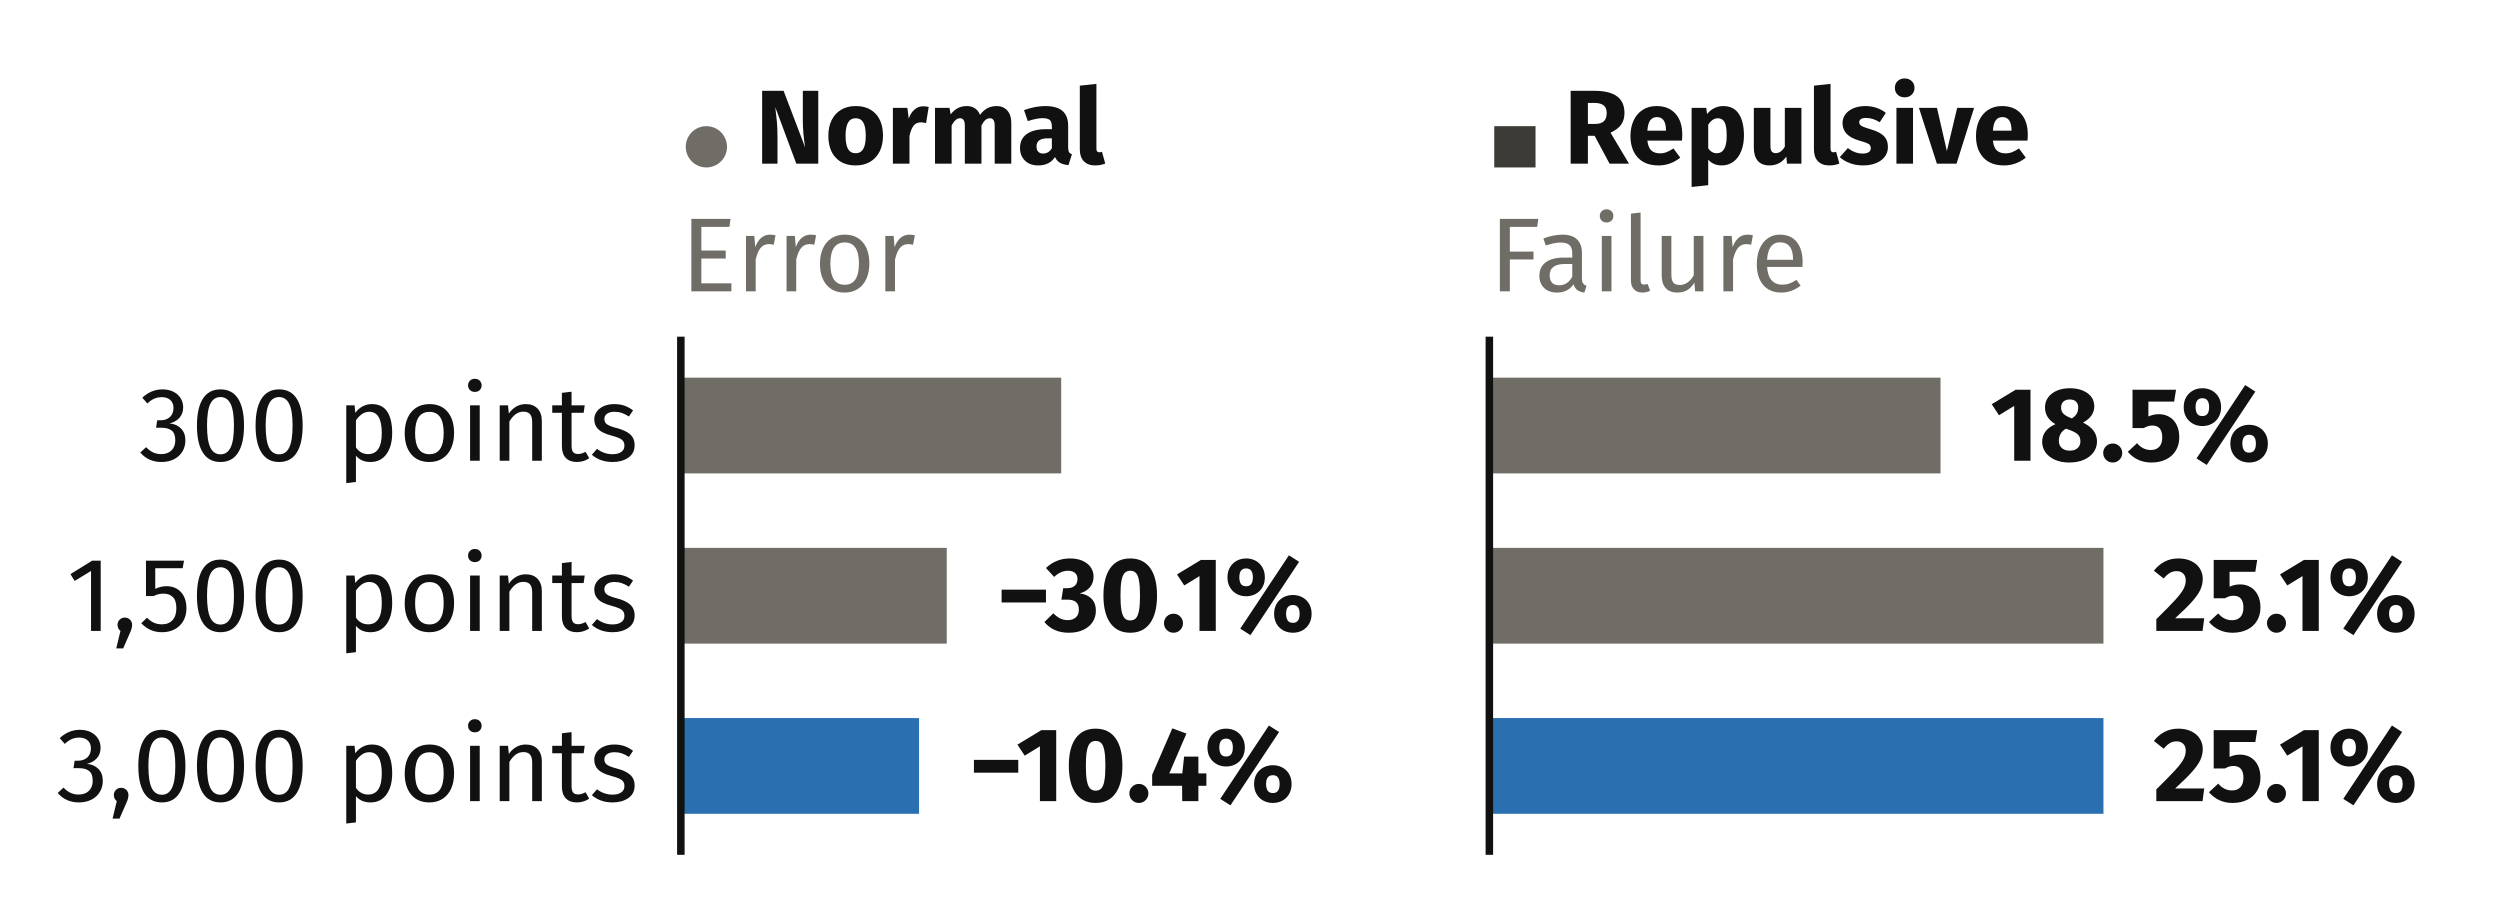
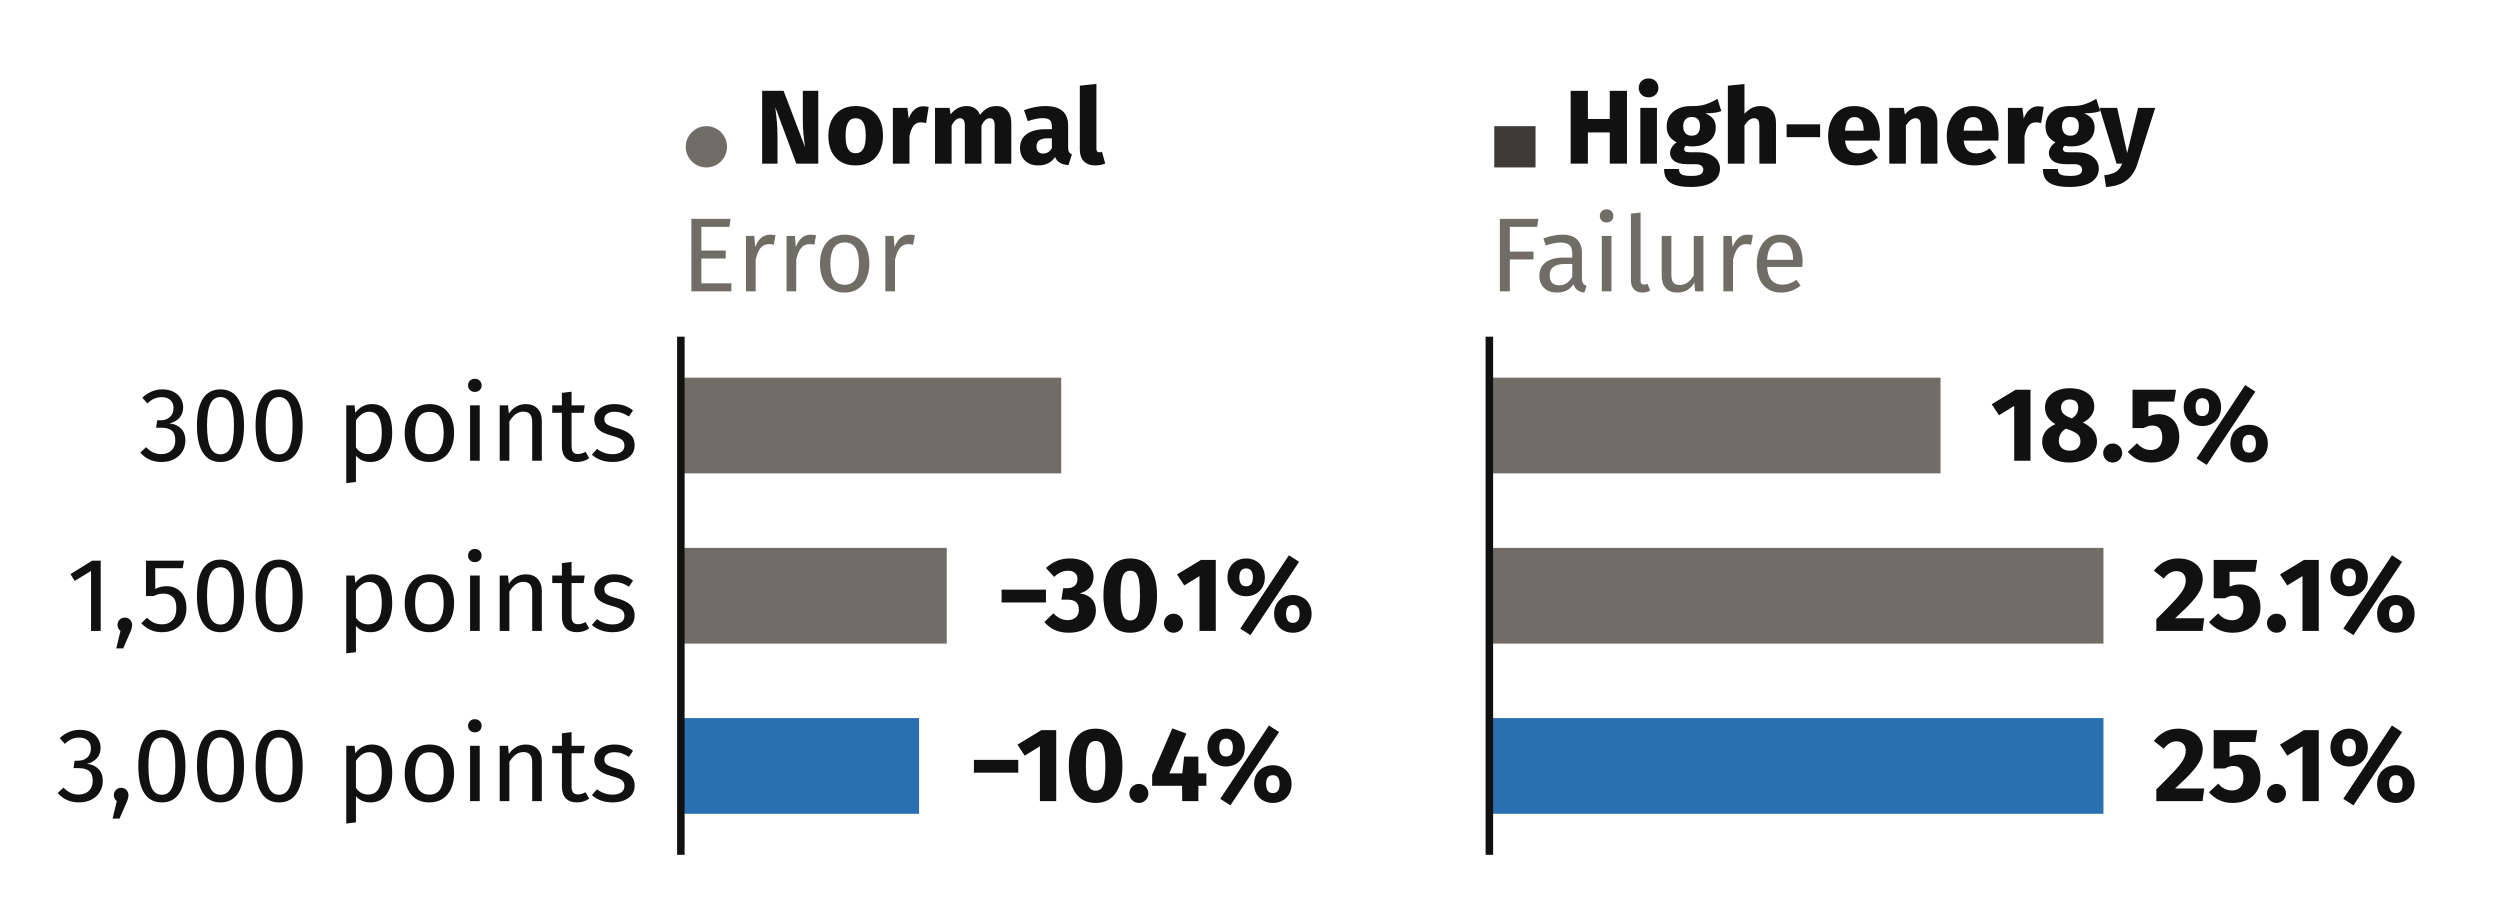
<svg xmlns="http://www.w3.org/2000/svg" xmlns:xlink="http://www.w3.org/1999/xlink" width="666.142pt" height="240.945pt" viewBox="0 0 666.142 240.945" version="1.1">
  <defs>
    <style type="text/css">*{stroke-linejoin: round; stroke-linecap: butt}</style>
  </defs>
  <g id="figure_1">
    <g id="patch_1">
      <path d="M 0 240.945  L 666.142 240.945  L 666.142 0  L 0 0  L 0 240.945  z " style="fill: none" />
    </g>
    <g id="axes_1">
      <g id="patch_2">
        <path d="M 181.417 226.772  L 351.496 226.772  L 351.496 90.709  L 181.417 90.709  L 181.417 226.772  z " style="fill: none" />
      </g>
      <g id="matplotlib.axis_1" />
      <g id="matplotlib.axis_2" />
      <g id="patch_3">
-         <path d="M 181.417 100.63  L 282.762 100.63  L 282.762 126.142  L 181.417 126.142  z " clip-path="url(#pc50b5afc57)" style="fill: #6f6d66" />
+         <path d="M 181.417 100.63  L 282.762 100.63  L 282.762 126.142  L 181.417 126.142  z " clip-path="url(#pb9d13b10f8)" style="fill: #6f6d66" />
      </g>
      <g id="patch_4">
-         <path d="M 181.417 145.984  L 252.267 145.984  L 252.267 171.496  L 181.417 171.496  z " clip-path="url(#pc50b5afc57)" style="fill: #6f6d66" />
+         <path d="M 181.417 145.984  L 252.267 145.984  L 252.267 171.496  L 181.417 171.496  z " clip-path="url(#pb9d13b10f8)" style="fill: #6f6d66" />
      </g>
      <g id="patch_5">
-         <path d="M 181.417 191.339  L 244.891 191.339  L 244.891 216.85  L 181.417 216.85  z " clip-path="url(#pc50b5afc57)" style="fill: #2a6fb0" />
+         <path d="M 181.417 191.339  L 244.891 191.339  L 244.891 216.85  L 181.417 216.85  z " clip-path="url(#pb9d13b10f8)" style="fill: #2a6fb0" />
      </g>
      <g id="patch_6">
        <path d="M 181.417 226.772  L 181.417 90.709  " style="fill: none; stroke: #111111; stroke-width: 2; stroke-linejoin: miter; stroke-linecap: square" />
      </g>
      <g id="text_1">
        <g style="fill: #111111" transform="translate(252.2674 168.1202) scale(0.28 -0.28)">
          <defs>
            <path id="FiraSans-Bold-2" transform="scale(0.015625)" />
            <path id="FiraSans-Bold-90c" d="M 307 1734  L 307 2515  L 3008 2515  L 3008 1734  L 307 1734  z " transform="scale(0.015625)" />
            <path id="FiraSans-Bold-802" d="M 1530 4416  Q 1984 4416 2307 4269  Q 2630 4122 2800 3872  Q 2970 3622 2970 3315  Q 2970 2925 2749 2662  Q 2528 2400 2125 2285  Q 2560 2240 2835 1974  Q 3110 1709 3110 1222  Q 3110 858 2918 554  Q 2726 250 2352 70  Q 1978 -109 1459 -109  Q 512 -109 -26 544  L 518 1075  Q 736 858 944 758  Q 1152 659 1402 659  Q 1702 659 1888 825  Q 2074 992 2074 1286  Q 2074 1619 1898 1763  Q 1722 1907 1370 1907  L 1011 1907  L 1120 2605  L 1370 2605  Q 1658 2605 1824 2752  Q 1990 2899 1990 3168  Q 1990 3405 1836 3536  Q 1683 3667 1414 3667  Q 960 3667 570 3290  L 70 3834  Q 685 4416 1530 4416  z " transform="scale(0.015625)" />
            <path id="FiraSans-Bold-7ff" d="M 1875 4416  Q 2669 4416 3088 3833  Q 3507 3251 3507 2157  Q 3507 1069 3088 480  Q 2669 -109 1875 -109  Q 1082 -109 662 480  Q 243 1069 243 2157  Q 243 3251 662 3833  Q 1082 4416 1875 4416  z M 1875 3667  Q 1658 3667 1530 3526  Q 1402 3386 1341 3059  Q 1280 2733 1280 2157  Q 1280 1581 1341 1251  Q 1402 922 1530 781  Q 1658 640 1875 640  Q 2093 640 2221 777  Q 2349 915 2409 1244  Q 2470 1574 2470 2157  Q 2470 2739 2409 3068  Q 2349 3398 2221 3532  Q 2093 3667 1875 3667  z " transform="scale(0.015625)" />
            <path id="FiraSans-Bold-872" d="M 768 1050  Q 1005 1050 1174 880  Q 1344 710 1344 474  Q 1344 230 1174 60  Q 1005 -109 768 -109  Q 525 -109 355 60  Q 186 230 186 474  Q 186 710 355 880  Q 525 1050 768 1050  z " transform="scale(0.015625)" />
            <path id="FiraSans-Bold-800" d="M 2445 4326  L 2445 0  L 1453 0  L 1453 3341  L 525 2771  L 83 3443  L 1542 4326  L 2445 4326  z " transform="scale(0.015625)" />
            <path id="FiraSans-Bold-939" d="M 3930 4608  L 4550 4211  L 1587 -256  L 966 141  L 3930 4608  z M 1325 4416  Q 1645 4416 1904 4275  Q 2163 4134 2313 3872  Q 2464 3610 2464 3264  Q 2464 2918 2313 2656  Q 2163 2394 1904 2253  Q 1645 2112 1325 2112  Q 1005 2112 745 2256  Q 486 2400 336 2659  Q 186 2918 186 3264  Q 186 3610 336 3869  Q 486 4128 745 4272  Q 1005 4416 1325 4416  z M 1325 3808  Q 909 3808 909 3264  Q 909 3027 1001 2873  Q 1094 2720 1325 2720  Q 1734 2720 1734 3264  Q 1734 3808 1325 3808  z M 4173 2189  Q 4493 2189 4752 2048  Q 5011 1907 5161 1648  Q 5312 1389 5312 1043  Q 5312 698 5161 435  Q 5011 173 4752 32  Q 4493 -109 4173 -109  Q 3853 -109 3590 32  Q 3328 173 3177 435  Q 3027 698 3027 1043  Q 3027 1389 3177 1648  Q 3328 1907 3590 2048  Q 3853 2189 4173 2189  z M 4173 1581  Q 3757 1581 3757 1043  Q 3757 806 3849 649  Q 3942 493 4173 493  Q 4582 493 4582 1043  Q 4582 1581 4173 1581  z " transform="scale(0.015625)" />
          </defs>
          <use xlink:href="#FiraSans-Bold-2" />
          <use xlink:href="#FiraSans-Bold-2" transform="translate(23.70312 0)" />
          <use xlink:href="#FiraSans-Bold-90c" transform="translate(47.40625 0)" />
          <use xlink:href="#FiraSans-Bold-802" transform="translate(93.3125 0)" />
          <use xlink:href="#FiraSans-Bold-7ff" transform="translate(145.3125 0)" />
          <use xlink:href="#FiraSans-Bold-872" transform="translate(203.8125 0)" />
          <use xlink:href="#FiraSans-Bold-800" transform="translate(217.8125 0)" />
          <use xlink:href="#FiraSans-Bold-939" transform="translate(264.2188 0)" />
        </g>
      </g>
      <g id="text_2">
        <g style="fill: #111111" transform="translate(244.8911 213.4745) scale(0.28 -0.28)">
          <defs>
            <path id="FiraSans-Bold-803" d="M 3482 1690  L 3482 934  L 2995 934  L 2995 0  L 2010 0  L 2003 934  L 179 934  L 179 1606  L 1408 4435  L 2266 4115  L 1222 1690  L 2016 1690  L 2125 2714  L 2995 2714  L 2995 1690  L 3482 1690  z " transform="scale(0.015625)" />
          </defs>
          <use xlink:href="#FiraSans-Bold-2" />
          <use xlink:href="#FiraSans-Bold-2" transform="translate(23.70312 0)" />
          <use xlink:href="#FiraSans-Bold-90c" transform="translate(47.40625 0)" />
          <use xlink:href="#FiraSans-Bold-800" transform="translate(92.3125 0)" />
          <use xlink:href="#FiraSans-Bold-7ff" transform="translate(138.7188 0)" />
          <use xlink:href="#FiraSans-Bold-872" transform="translate(197.2188 0)" />
          <use xlink:href="#FiraSans-Bold-803" transform="translate(219.0156 0)" />
          <use xlink:href="#FiraSans-Bold-939" transform="translate(271.5156 0)" />
        </g>
      </g>
    </g>
    <g id="axes_2">
      <g id="patch_7">
        <path d="M 396.85 226.772  L 660.472 226.772  L 660.472 90.709  L 396.85 90.709  L 396.85 226.772  z " style="fill: none" />
      </g>
      <g id="matplotlib.axis_3" />
      <g id="matplotlib.axis_4" />
      <g id="patch_8">
-         <path d="M 396.85 100.63  L 517.068 100.63  L 517.068 126.142  L 396.85 126.142  z " clip-path="url(#p5da79aa9d6)" style="fill: #6f6d66" />
+         <path d="M 396.85 100.63  L 517.068 100.63  L 517.068 126.142  L 396.85 126.142  z " clip-path="url(#pa080203874)" style="fill: #6f6d66" />
      </g>
      <g id="patch_9">
-         <path d="M 396.85 145.984  L 560.48 145.984  L 560.48 171.496  L 396.85 171.496  z " clip-path="url(#p5da79aa9d6)" style="fill: #6f6d66" />
+         <path d="M 396.85 145.984  L 560.48 145.984  L 560.48 171.496  L 396.85 171.496  z " clip-path="url(#pa080203874)" style="fill: #6f6d66" />
      </g>
      <g id="patch_10">
-         <path d="M 396.85 191.339  L 560.48 191.339  L 560.48 216.85  L 396.85 216.85  z " clip-path="url(#p5da79aa9d6)" style="fill: #2a6fb0" />
+         <path d="M 396.85 191.339  L 560.48 191.339  L 560.48 216.85  L 396.85 216.85  z " clip-path="url(#pa080203874)" style="fill: #2a6fb0" />
      </g>
      <g id="patch_11">
        <path d="M 396.85 226.772  L 396.85 90.709  " style="fill: none; stroke: #111111; stroke-width: 2; stroke-linejoin: miter; stroke-linecap: square" />
      </g>
      <g id="text_3">
        <g style="fill: #111111" transform="translate(517.0679 122.7658) scale(0.28 -0.28)">
          <defs>
            <path id="FiraSans-Bold-807" d="M 2669 2323  Q 3104 2112 3315 1827  Q 3526 1542 3526 1171  Q 3526 819 3324 528  Q 3123 237 2739 64  Q 2355 -109 1837 -109  Q 1331 -109 956 60  Q 582 230 384 515  Q 186 800 186 1152  Q 186 1875 992 2227  Q 358 2598 358 3251  Q 358 3597 550 3859  Q 742 4122 1084 4269  Q 1427 4416 1862 4416  Q 2522 4416 2941 4118  Q 3360 3821 3360 3302  Q 3360 3014 3190 2761  Q 3021 2509 2669 2323  z M 1869 3731  Q 1626 3731 1482 3603  Q 1338 3475 1338 3238  Q 1338 3021 1462 2883  Q 1587 2746 1862 2630  L 1997 2579  Q 2214 2720 2297 2877  Q 2381 3034 2381 3251  Q 2381 3469 2249 3600  Q 2118 3731 1869 3731  z M 1869 614  Q 2176 614 2345 771  Q 2515 928 2515 1178  Q 2515 1440 2368 1590  Q 2221 1741 1850 1875  L 1638 1952  Q 1203 1709 1203 1203  Q 1203 934 1382 774  Q 1562 614 1869 614  z " transform="scale(0.015625)" />
            <path id="FiraSans-Bold-804" d="M 2906 3603  L 1338 3603  L 1338 2694  Q 1638 2835 1978 2835  Q 2336 2835 2617 2668  Q 2899 2502 3059 2182  Q 3219 1862 3219 1427  Q 3219 973 3011 624  Q 2803 275 2416 83  Q 2029 -109 1523 -109  Q 646 -109 83 544  L 646 1069  Q 998 653 1485 653  Q 1818 653 2000 851  Q 2182 1050 2182 1421  Q 2182 2144 1574 2144  Q 1446 2144 1324 2109  Q 1203 2074 1056 1990  L 371 1990  L 371 4326  L 3021 4326  L 2906 3603  z " transform="scale(0.015625)" />
          </defs>
          <use xlink:href="#FiraSans-Bold-2" />
          <use xlink:href="#FiraSans-Bold-2" transform="translate(23.70312 0)" />
          <use xlink:href="#FiraSans-Bold-800" transform="translate(47.40625 0)" />
          <use xlink:href="#FiraSans-Bold-807" transform="translate(93.8125 0)" />
          <use xlink:href="#FiraSans-Bold-872" transform="translate(151.9062 0)" />
          <use xlink:href="#FiraSans-Bold-804" transform="translate(176.9062 0)" />
          <use xlink:href="#FiraSans-Bold-939" transform="translate(228.5 0)" />
        </g>
      </g>
      <g id="text_4">
        <g style="fill: #111111" transform="translate(560.4797 168.1202) scale(0.28 -0.28)">
          <defs>
            <path id="FiraSans-Bold-801" d="M 1523 4416  Q 1990 4416 2326 4249  Q 2662 4083 2838 3801  Q 3014 3520 3014 3181  Q 3014 2835 2873 2521  Q 2733 2208 2374 1801  Q 2016 1395 1331 774  L 3104 774  L 3002 0  L 186 0  L 186 717  Q 973 1491 1331 1884  Q 1690 2278 1834 2540  Q 1978 2803 1978 3078  Q 1978 3341 1827 3491  Q 1677 3642 1421 3642  Q 1190 3642 1011 3536  Q 832 3430 634 3194  L 38 3667  Q 307 4019 681 4217  Q 1056 4416 1523 4416  z " transform="scale(0.015625)" />
          </defs>
          <use xlink:href="#FiraSans-Bold-2" />
          <use xlink:href="#FiraSans-Bold-2" transform="translate(23.70312 0)" />
          <use xlink:href="#FiraSans-Bold-801" transform="translate(47.40625 0)" />
          <use xlink:href="#FiraSans-Bold-804" transform="translate(99.10938 0)" />
          <use xlink:href="#FiraSans-Bold-872" transform="translate(152.7031 0)" />
          <use xlink:href="#FiraSans-Bold-800" transform="translate(166.7031 0)" />
          <use xlink:href="#FiraSans-Bold-939" transform="translate(213.1094 0)" />
        </g>
      </g>
      <g id="text_5">
        <g style="fill: #111111" transform="translate(560.4797 213.4745) scale(0.28 -0.28)">
          <use xlink:href="#FiraSans-Bold-2" />
          <use xlink:href="#FiraSans-Bold-2" transform="translate(23.70312 0)" />
          <use xlink:href="#FiraSans-Bold-801" transform="translate(47.40625 0)" />
          <use xlink:href="#FiraSans-Bold-804" transform="translate(99.10938 0)" />
          <use xlink:href="#FiraSans-Bold-872" transform="translate(152.7031 0)" />
          <use xlink:href="#FiraSans-Bold-800" transform="translate(166.7031 0)" />
          <use xlink:href="#FiraSans-Bold-939" transform="translate(213.1094 0)" />
        </g>
      </g>
    </g>
    <g id="line2d_1">
      <path d="M 188.22 39.118  " style="fill: none; stroke: #6f6d66; stroke-width: 1.5; stroke-linecap: square" />
      <defs>
-         <path id="m4ee27e79ef" d="M 0 5.5  C 1.459 5.5 2.858 4.92 3.889 3.889  C 4.92 2.858 5.5 1.459 5.5 0  C 5.5 -1.459 4.92 -2.858 3.889 -3.889  C 2.858 -4.92 1.459 -5.5 0 -5.5  C -1.459 -5.5 -2.858 -4.92 -3.889 -3.889  C -4.92 -2.858 -5.5 -1.459 -5.5 0  C -5.5 1.459 -4.92 2.858 -3.889 3.889  C -2.858 4.92 -1.459 5.5 0 5.5  z " />
+         <path id="m408da27afd" d="M 0 5.5  C 1.459 5.5 2.858 4.92 3.889 3.889  C 4.92 2.858 5.5 1.459 5.5 0  C 5.5 -1.459 4.92 -2.858 3.889 -3.889  C 2.858 -4.92 1.459 -5.5 0 -5.5  C -1.459 -5.5 -2.858 -4.92 -3.889 -3.889  C -4.92 -2.858 -5.5 -1.459 -5.5 0  C -5.5 1.459 -4.92 2.858 -3.889 3.889  C -2.858 4.92 -1.459 5.5 0 5.5  z " />
      </defs>
      <g>
-         <use xlink:href="#m4ee27e79ef" x="188.22" y="39.118" style="fill: #6f6d66" />
+         <use xlink:href="#m408da27afd" x="188.22" y="39.118" style="fill: #6f6d66" />
      </g>
    </g>
    <g id="line2d_2">
      <path d="M 403.654 39.118  " style="fill: none; stroke: #3d3b36; stroke-width: 1.5; stroke-linecap: square" />
      <defs>
-         <path id="mff1833f21f" d="M -5.5 5.5  L 5.5 5.5  L 5.5 -5.5  L -5.5 -5.5  z " />
+         <path id="m29780f6df4" d="M -5.5 5.5  L 5.5 5.5  L 5.5 -5.5  L -5.5 -5.5  z " />
      </defs>
      <g>
-         <use xlink:href="#mff1833f21f" x="403.654" y="39.118" style="fill: #3d3b36" />
+         <use xlink:href="#m29780f6df4" x="403.654" y="39.118" style="fill: #3d3b36" />
      </g>
    </g>
    <g id="text_6">
      <g style="fill: #111111" transform="translate(36.96499 122.7658) scale(0.28 -0.28)">
        <defs>
          <path id="FiraSans-Regular-802" d="M 1440 4346  Q 1837 4346 2121 4198  Q 2406 4051 2556 3801  Q 2707 3552 2707 3258  Q 2707 2867 2480 2614  Q 2253 2362 1875 2272  Q 2304 2234 2573 1965  Q 2842 1696 2842 1235  Q 2842 864 2662 563  Q 2483 262 2150 92  Q 1818 -77 1382 -77  Q 992 -77 665 67  Q 339 211 96 499  L 448 826  Q 659 608 880 505  Q 1101 403 1363 403  Q 1766 403 1996 630  Q 2227 858 2227 1242  Q 2227 1664 2009 1837  Q 1792 2010 1376 2010  L 1056 2010  L 1126 2464  L 1344 2464  Q 1677 2464 1897 2662  Q 2118 2861 2118 3219  Q 2118 3520 1926 3696  Q 1734 3872 1408 3872  Q 1158 3872 950 3782  Q 742 3693 525 3488  L 218 3840  Q 762 4346 1440 4346  z " transform="scale(0.015625)" />
          <path id="FiraSans-Regular-7ff" d="M 1786 4346  Q 2496 4346 2857 3779  Q 3219 3213 3219 2138  Q 3219 1062 2857 492  Q 2496 -77 1786 -77  Q 1075 -77 713 492  Q 352 1062 352 2138  Q 352 3213 713 3779  Q 1075 4346 1786 4346  z M 1786 3878  Q 1370 3878 1168 3468  Q 966 3059 966 2138  Q 966 1216 1168 803  Q 1370 390 1786 390  Q 2195 390 2400 803  Q 2605 1216 2605 2138  Q 2605 3053 2400 3465  Q 2195 3878 1786 3878  z " transform="scale(0.015625)" />
          <path id="FiraSans-Regular-2" transform="scale(0.015625)" />
          <path id="FiraSans-Regular-262" d="M 2157 3450  Q 2803 3450 3104 2989  Q 3405 2528 3405 1690  Q 3405 896 3059 409  Q 2714 -77 2080 -77  Q 1517 -77 1197 307  L 1197 -1293  L 608 -1363  L 608 3373  L 1114 3373  L 1158 2918  Q 1344 3174 1606 3312  Q 1869 3450 2157 3450  z M 1939 403  Q 2771 403 2771 1690  Q 2771 2982 2010 2982  Q 1760 2982 1555 2835  Q 1350 2688 1197 2458  L 1197 813  Q 1325 614 1517 508  Q 1709 403 1939 403  z " transform="scale(0.015625)" />
          <path id="FiraSans-Regular-236" d="M 1875 3450  Q 2586 3450 2979 2976  Q 3373 2502 3373 1690  Q 3373 1165 3193 765  Q 3014 365 2675 144  Q 2336 -77 1869 -77  Q 1158 -77 761 396  Q 365 870 365 1683  Q 365 2208 544 2608  Q 723 3008 1062 3229  Q 1402 3450 1875 3450  z M 1875 2976  Q 998 2976 998 1683  Q 998 397 1869 397  Q 2739 397 2739 1690  Q 2739 2976 1875 2976  z " transform="scale(0.015625)" />
          <path id="FiraSans-Regular-1eb" d="M 1197 3373  L 1197 0  L 608 0  L 608 3373  L 1197 3373  z M 896 4992  Q 1082 4992 1197 4877  Q 1312 4762 1312 4589  Q 1312 4416 1197 4304  Q 1082 4192 896 4192  Q 717 4192 601 4304  Q 486 4416 486 4589  Q 486 4762 601 4877  Q 717 4992 896 4992  z " transform="scale(0.015625)" />
          <path id="FiraSans-Regular-225" d="M 2195 3450  Q 2656 3450 2915 3174  Q 3174 2899 3174 2419  L 3174 0  L 2586 0  L 2586 2336  Q 2586 2694 2451 2841  Q 2317 2989 2054 2989  Q 1786 2989 1581 2835  Q 1376 2682 1197 2394  L 1197 0  L 608 0  L 608 3373  L 1114 3373  L 1165 2874  Q 1344 3142 1609 3296  Q 1875 3450 2195 3450  z " transform="scale(0.015625)" />
          <path id="FiraSans-Regular-28b" d="M 2310 154  Q 1978 -77 1555 -77  Q 1126 -77 886 169  Q 646 416 646 883  L 646 2918  L 58 2918  L 58 3373  L 646 3373  L 646 4134  L 1235 4205  L 1235 3373  L 2035 3373  L 1971 2918  L 1235 2918  L 1235 909  Q 1235 646 1328 528  Q 1421 410 1638 410  Q 1837 410 2086 544  L 2310 154  z " transform="scale(0.015625)" />
          <path id="FiraSans-Regular-27d" d="M 1523 3450  Q 1869 3450 2144 3354  Q 2419 3258 2669 3066  L 2419 2694  Q 2189 2842 1981 2912  Q 1773 2982 1542 2982  Q 1254 2982 1088 2864  Q 922 2746 922 2541  Q 922 2336 1078 2221  Q 1235 2106 1645 1997  Q 2208 1856 2486 1613  Q 2765 1370 2765 947  Q 2765 448 2377 185  Q 1990 -77 1434 -77  Q 666 -77 160 365  L 474 723  Q 902 397 1421 397  Q 1754 397 1949 534  Q 2144 672 2144 909  Q 2144 1082 2073 1187  Q 2003 1293 1830 1373  Q 1658 1453 1325 1542  Q 787 1683 547 1920  Q 307 2157 307 2522  Q 307 2784 464 2998  Q 621 3213 899 3331  Q 1178 3450 1523 3450  z " transform="scale(0.015625)" />
        </defs>
        <use xlink:href="#FiraSans-Regular-802" />
        <use xlink:href="#FiraSans-Regular-7ff" transform="translate(49.90625 0)" />
        <use xlink:href="#FiraSans-Regular-7ff" transform="translate(105.7031 0)" />
        <use xlink:href="#FiraSans-Regular-2" transform="translate(161.5 0)" />
        <use xlink:href="#FiraSans-Regular-262" transform="translate(188 0)" />
        <use xlink:href="#FiraSans-Regular-236" transform="translate(247.4062 0)" />
        <use xlink:href="#FiraSans-Regular-1eb" transform="translate(305.8125 0)" />
        <use xlink:href="#FiraSans-Regular-225" transform="translate(334.0156 0)" />
        <use xlink:href="#FiraSans-Regular-28b" transform="translate(392.6094 0)" />
        <use xlink:href="#FiraSans-Regular-27d" transform="translate(428.7031 0)" />
      </g>
    </g>
    <g id="text_7">
      <g style="fill: #111111" transform="translate(17.78937 168.1202) scale(0.28 -0.28)">
        <defs>
          <path id="FiraSans-Regular-800" d="M 2067 4282  L 2067 0  L 1478 0  L 1478 3654  L 480 3046  L 224 3462  L 1549 4282  L 2067 4282  z " transform="scale(0.015625)" />
          <path id="FiraSans-Regular-86b" d="M 762 813  Q 954 813 1082 685  Q 1210 557 1210 371  Q 1210 173 1094 -83  L 666 -1062  L 243 -1062  L 499 0  Q 416 64 368 160  Q 320 256 320 371  Q 320 557 448 685  Q 576 813 762 813  z " transform="scale(0.015625)" />
          <path id="FiraSans-Regular-804" d="M 2688 3821  L 1018 3821  L 1018 2560  Q 1344 2726 1702 2726  Q 2253 2726 2585 2364  Q 2918 2003 2918 1370  Q 2918 947 2732 617  Q 2547 288 2211 105  Q 1875 -77 1434 -77  Q 1043 -77 736 60  Q 429 198 166 467  L 512 806  Q 717 602 934 502  Q 1152 403 1427 403  Q 1837 403 2070 659  Q 2304 915 2304 1382  Q 2304 1850 2093 2061  Q 1882 2272 1523 2272  Q 1357 2272 1216 2237  Q 1075 2202 915 2125  L 454 2125  L 454 4282  L 2771 4282  L 2688 3821  z " transform="scale(0.015625)" />
        </defs>
        <use xlink:href="#FiraSans-Regular-800" />
        <use xlink:href="#FiraSans-Regular-86b" transform="translate(43.29688 0)" />
        <use xlink:href="#FiraSans-Regular-804" transform="translate(68.29688 0)" />
        <use xlink:href="#FiraSans-Regular-7ff" transform="translate(118.3906 0)" />
        <use xlink:href="#FiraSans-Regular-7ff" transform="translate(174.1875 0)" />
        <use xlink:href="#FiraSans-Regular-2" transform="translate(229.9844 0)" />
        <use xlink:href="#FiraSans-Regular-262" transform="translate(256.4844 0)" />
        <use xlink:href="#FiraSans-Regular-236" transform="translate(315.8906 0)" />
        <use xlink:href="#FiraSans-Regular-1eb" transform="translate(374.2969 0)" />
        <use xlink:href="#FiraSans-Regular-225" transform="translate(402.5 0)" />
        <use xlink:href="#FiraSans-Regular-28b" transform="translate(461.0938 0)" />
        <use xlink:href="#FiraSans-Regular-27d" transform="translate(497.1875 0)" />
      </g>
    </g>
    <g id="text_8">
      <g style="fill: #111111" transform="translate(14.95874 213.4745) scale(0.28 -0.28)">
        <use xlink:href="#FiraSans-Regular-802" />
        <use xlink:href="#FiraSans-Regular-86b" transform="translate(49.90625 0)" />
        <use xlink:href="#FiraSans-Regular-7ff" transform="translate(72.70312 0)" />
        <use xlink:href="#FiraSans-Regular-7ff" transform="translate(128.5 0)" />
        <use xlink:href="#FiraSans-Regular-7ff" transform="translate(184.2969 0)" />
        <use xlink:href="#FiraSans-Regular-2" transform="translate(240.0938 0)" />
        <use xlink:href="#FiraSans-Regular-262" transform="translate(266.5938 0)" />
        <use xlink:href="#FiraSans-Regular-236" transform="translate(326 0)" />
        <use xlink:href="#FiraSans-Regular-1eb" transform="translate(384.4062 0)" />
        <use xlink:href="#FiraSans-Regular-225" transform="translate(412.6094 0)" />
        <use xlink:href="#FiraSans-Regular-28b" transform="translate(471.2031 0)" />
        <use xlink:href="#FiraSans-Regular-27d" transform="translate(507.2969 0)" />
      </g>
    </g>
    <g id="text_9">
      <g style="fill: #6f6d66" transform="translate(181.4173 77.61937) scale(0.28 -0.28)">
        <defs>
          <path id="FiraSans-Regular-46" d="M 3027 4410  L 2957 3923  L 1248 3923  L 1248 2483  L 2733 2483  L 2733 1997  L 1248 1997  L 1248 486  L 3078 486  L 3078 0  L 640 0  L 640 4410  L 3027 4410  z " transform="scale(0.015625)" />
          <path id="FiraSans-Regular-26d" d="M 2074 3450  Q 2253 3450 2406 3411  L 2298 2835  Q 2144 2874 2003 2874  Q 1690 2874 1498 2643  Q 1306 2413 1197 1926  L 1197 0  L 608 0  L 608 3373  L 1114 3373  L 1171 2688  Q 1306 3066 1536 3258  Q 1766 3450 2074 3450  z " transform="scale(0.015625)" />
        </defs>
        <use xlink:href="#FiraSans-Regular-46" />
        <use xlink:href="#FiraSans-Regular-26d" transform="translate(52.5 0)" />
        <use xlink:href="#FiraSans-Regular-26d" transform="translate(91.09375 0)" />
        <use xlink:href="#FiraSans-Regular-236" transform="translate(126.6875 0)" />
        <use xlink:href="#FiraSans-Regular-26d" transform="translate(185.0938 0)" />
      </g>
    </g>
    <g id="text_10">
      <g style="fill: #111111" transform="translate(201.2598 43.60362) scale(0.28 -0.28)">
        <defs>
          <path id="FiraSans-Bold-a5" d="M 3834 0  L 2496 0  L 1216 3437  Q 1280 2931 1315 2544  Q 1350 2157 1350 1626  L 1350 0  L 416 0  L 416 4435  L 1722 4435  L 3034 992  Q 2893 1869 2893 2643  L 2893 4435  L 3834 4435  L 3834 0  z " transform="scale(0.015625)" />
          <path id="FiraSans-Bold-236" d="M 1869 3507  Q 2650 3507 3091 3030  Q 3533 2554 3533 1696  Q 3533 1152 3331 745  Q 3130 339 2755 115  Q 2381 -109 1869 -109  Q 1094 -109 649 368  Q 205 845 205 1702  Q 205 2246 406 2652  Q 608 3059 982 3283  Q 1357 3507 1869 3507  z M 1869 2765  Q 1562 2765 1408 2505  Q 1254 2246 1254 1702  Q 1254 1146 1404 890  Q 1555 634 1869 634  Q 2176 634 2329 893  Q 2483 1152 2483 1696  Q 2483 2253 2332 2509  Q 2182 2765 1869 2765  z " transform="scale(0.015625)" />
          <path id="FiraSans-Bold-26d" d="M 2240 3494  Q 2426 3494 2579 3450  L 2419 2470  Q 2227 2515 2112 2515  Q 1811 2515 1654 2307  Q 1498 2099 1408 1683  L 1408 0  L 397 0  L 397 3398  L 1280 3398  L 1363 2739  Q 1478 3091 1712 3292  Q 1946 3494 2240 3494  z " transform="scale(0.015625)" />
          <path id="FiraSans-Bold-21f" d="M 4154 3507  Q 4557 3507 4800 3235  Q 5043 2963 5043 2483  L 5043 0  L 4032 0  L 4032 2310  Q 4032 2765 3744 2765  Q 3584 2765 3462 2656  Q 3341 2547 3226 2323  L 3226 0  L 2214 0  L 2214 2310  Q 2214 2765 1926 2765  Q 1773 2765 1648 2653  Q 1523 2541 1408 2323  L 1408 0  L 397 0  L 397 3398  L 1280 3398  L 1350 3002  Q 1549 3258 1789 3382  Q 2029 3507 2336 3507  Q 2624 3507 2832 3366  Q 3040 3226 3136 2970  Q 3341 3245 3587 3376  Q 3834 3507 4154 3507  z " transform="scale(0.015625)" />
          <path id="FiraSans-Bold-154" d="M 3098 986  Q 3098 794 3152 704  Q 3206 614 3328 570  L 3117 -90  Q 2803 -64 2604 48  Q 2406 160 2298 403  Q 1965 -109 1274 -109  Q 768 -109 467 185  Q 166 480 166 954  Q 166 1510 576 1804  Q 986 2099 1760 2099  L 2106 2099  L 2106 2246  Q 2106 2547 1978 2659  Q 1850 2771 1530 2771  Q 1363 2771 1126 2723  Q 890 2675 640 2592  L 410 3258  Q 730 3379 1066 3443  Q 1402 3507 1690 3507  Q 2419 3507 2758 3206  Q 3098 2906 3098 2304  L 3098 986  z M 1568 614  Q 1914 614 2106 941  L 2106 1542  L 1856 1542  Q 1510 1542 1340 1420  Q 1171 1299 1171 1043  Q 1171 838 1276 726  Q 1382 614 1568 614  z " transform="scale(0.015625)" />
          <path id="FiraSans-Bold-20d" d="M 1299 -109  Q 858 -109 611 144  Q 365 397 365 864  L 365 4749  L 1376 4858  L 1376 902  Q 1376 691 1549 691  Q 1638 691 1715 723  L 1914 6  Q 1638 -109 1299 -109  z " transform="scale(0.015625)" />
        </defs>
        <use xlink:href="#FiraSans-Bold-a5" />
        <use xlink:href="#FiraSans-Bold-236" transform="translate(66.29688 0)" />
        <use xlink:href="#FiraSans-Bold-26d" transform="translate(124.7031 0)" />
        <use xlink:href="#FiraSans-Bold-21f" transform="translate(164.7969 0)" />
        <use xlink:href="#FiraSans-Bold-154" transform="translate(249.2969 0)" />
        <use xlink:href="#FiraSans-Bold-20d" transform="translate(303.0938 0)" />
      </g>
    </g>
    <g id="text_11">
      <g style="fill: #6f6d66" transform="translate(396.8504 77.61937) scale(0.28 -0.28)">
        <defs>
          <path id="FiraSans-Regular-62" d="M 640 0  L 640 4410  L 2982 4410  L 2912 3923  L 1248 3923  L 1248 2419  L 2688 2419  L 2688 1939  L 1248 1939  L 1248 0  L 640 0  z " transform="scale(0.015625)" />
          <path id="FiraSans-Regular-154" d="M 2880 787  Q 2880 582 2950 483  Q 3021 384 3162 333  L 3027 -77  Q 2765 -45 2605 70  Q 2445 186 2368 429  Q 2029 -77 1363 -77  Q 864 -77 576 204  Q 288 486 288 941  Q 288 1478 675 1766  Q 1062 2054 1773 2054  L 2291 2054  L 2291 2304  Q 2291 2662 2118 2816  Q 1946 2970 1587 2970  Q 1216 2970 678 2790  L 531 3219  Q 1158 3450 1696 3450  Q 2291 3450 2585 3158  Q 2880 2867 2880 2330  L 2880 787  z M 1498 365  Q 2003 365 2291 890  L 2291 1664  L 1850 1664  Q 915 1664 915 973  Q 915 672 1062 518  Q 1210 365 1498 365  z " transform="scale(0.015625)" />
          <path id="FiraSans-Regular-20d" d="M 1280 -77  Q 954 -77 765 118  Q 576 314 576 666  L 576 4730  L 1165 4800  L 1165 678  Q 1165 538 1213 474  Q 1261 410 1376 410  Q 1498 410 1594 448  L 1747 38  Q 1536 -77 1280 -77  z " transform="scale(0.015625)" />
          <path id="FiraSans-Regular-2a0" d="M 3117 0  L 2611 0  L 2566 525  Q 2374 211 2124 67  Q 1875 -77 1517 -77  Q 1075 -77 825 192  Q 576 461 576 954  L 576 3373  L 1165 3373  L 1165 1018  Q 1165 672 1286 528  Q 1408 384 1683 384  Q 2176 384 2528 966  L 2528 3373  L 3117 3373  L 3117 0  z " transform="scale(0.015625)" />
          <path id="FiraSans-Regular-1a1" d="M 3155 1786  Q 3155 1638 3142 1485  L 992 1485  Q 1030 928 1273 665  Q 1517 403 1901 403  Q 2144 403 2349 473  Q 2554 544 2778 698  L 3034 346  Q 2496 -77 1856 -77  Q 1152 -77 758 384  Q 365 845 365 1651  Q 365 2176 534 2582  Q 704 2989 1021 3219  Q 1338 3450 1766 3450  Q 2438 3450 2796 3008  Q 3155 2566 3155 1786  z M 2573 1958  Q 2573 2458 2374 2720  Q 2176 2982 1779 2982  Q 1056 2982 992 1920  L 2573 1920  L 2573 1958  z " transform="scale(0.015625)" />
        </defs>
        <use xlink:href="#FiraSans-Regular-62" />
        <use xlink:href="#FiraSans-Regular-154" transform="translate(43.09375 0)" />
        <use xlink:href="#FiraSans-Regular-1eb" transform="translate(97.5 0)" />
        <use xlink:href="#FiraSans-Regular-20d" transform="translate(125.7031 0)" />
        <use xlink:href="#FiraSans-Regular-2a0" transform="translate(155 0)" />
        <use xlink:href="#FiraSans-Regular-26d" transform="translate(213.2031 0)" />
        <use xlink:href="#FiraSans-Regular-1a1" transform="translate(248.7969 0)" />
      </g>
    </g>
    <g id="text_12">
      <g style="fill: #111111" transform="translate(416.6929 43.60362) scale(0.28 -0.28)">
        <defs>
-           <path id="FiraSans-Bold-e8" d="M 1875 1696  L 1466 1696  L 1466 0  L 416 0  L 416 4435  L 1869 4435  Q 2778 4435 3235 4102  Q 3693 3770 3693 3085  Q 3693 2656 3488 2371  Q 3283 2086 2842 1888  L 3968 0  L 2784 0  L 1875 1696  z M 1466 2419  L 1907 2419  Q 2259 2419 2435 2579  Q 2611 2739 2611 3085  Q 2611 3405 2422 3552  Q 2234 3699 1843 3699  L 1466 3699  L 1466 2419  z " transform="scale(0.015625)" />
+           <path id="FiraSans-Bold-71" d="M 2797 0  L 2797 1901  L 1466 1901  L 1466 0  L 416 0  L 416 4435  L 1466 4435  L 1466 2720  L 2797 2720  L 2797 4435  L 3846 4435  L 3846 0  L 2797 0  z " transform="scale(0.015625)" />
+           <path id="FiraSans-Bold-1eb" d="M 1408 3398  L 1408 0  L 397 0  L 397 3398  L 1408 3398  z M 896 5190  Q 1159 5190 1328 5027  Q 1498 4864 1498 4614  Q 1498 4365 1328 4201  Q 1159 4038 896 4038  Q 634 4038 467 4201  Q 301 4365 301 4614  Q 301 4864 467 5027  Q 634 5190 896 5190  z " transform="scale(0.015625)" />
+           <path id="FiraSans-Bold-1cc" d="M 3526 3200  Q 3194 3066 2547 3066  Q 2880 2925 3033 2720  Q 3187 2515 3187 2189  Q 3187 1862 3014 1603  Q 2842 1344 2518 1197  Q 2195 1050 1760 1050  Q 1555 1050 1370 1088  Q 1318 1062 1289 1008  Q 1261 954 1261 896  Q 1261 800 1334 745  Q 1408 691 1632 691  L 2144 691  Q 2534 691 2828 563  Q 3123 435 3283 211  Q 3443 -13 3443 -294  Q 3443 -826 2985 -1123  Q 2528 -1421 1664 -1421  Q 1043 -1421 684 -1289  Q 326 -1158 182 -921  Q 38 -685 38 -326  L 947 -326  Q 947 -480 1008 -569  Q 1069 -659 1229 -704  Q 1389 -749 1690 -749  Q 2106 -749 2266 -649  Q 2426 -550 2426 -365  Q 2426 -211 2304 -121  Q 2182 -32 1939 -32  L 1446 -32  Q 922 -32 662 157  Q 403 346 403 640  Q 403 826 512 1002  Q 621 1178 806 1293  Q 486 1466 342 1699  Q 198 1933 198 2266  Q 198 2835 608 3171  Q 1018 3507 1690 3507  Q 2202 3494 2557 3609  Q 2912 3725 3290 3949  L 3526 3200  z M 1715 2842  Q 1478 2842 1340 2691  Q 1203 2541 1203 2278  Q 1203 2003 1340 1852  Q 1478 1702 1715 1702  Q 1965 1702 2096 1849  Q 2227 1997 2227 2291  Q 2227 2842 1715 2842  z " transform="scale(0.015625)" />
+           <path id="FiraSans-Bold-1e0" d="M 2387 3507  Q 2829 3507 3078 3238  Q 3328 2970 3328 2483  L 3328 0  L 2317 0  L 2317 2310  Q 2317 2566 2233 2665  Q 2150 2765 1997 2765  Q 1690 2765 1408 2330  L 1408 0  L 397 0  L 397 4749  L 1408 4851  L 1408 3034  Q 1619 3270 1856 3388  Q 2093 3507 2387 3507  z " transform="scale(0.015625)" />
+           <path id="FiraSans-Bold-89a" d="M 282 1613  L 282 2394  L 2323 2394  L 2323 1613  L 282 1613  z " transform="scale(0.015625)" />
          <path id="FiraSans-Bold-1a1" d="M 3360 1766  Q 3360 1555 3341 1402  L 1235 1402  Q 1286 973 1478 800  Q 1670 627 2010 627  Q 2214 627 2406 700  Q 2598 774 2822 928  L 3238 365  Q 2643 -109 1914 -109  Q 1088 -109 646 377  Q 205 864 205 1683  Q 205 2202 390 2614  Q 576 3027 934 3267  Q 1293 3507 1792 3507  Q 2528 3507 2944 3046  Q 3360 2586 3360 1766  z M 2368 2054  Q 2355 2835 1818 2835  Q 1555 2835 1411 2643  Q 1267 2451 1235 2010  L 2368 2010  L 2368 2054  z " transform="scale(0.015625)" />
-           <path id="FiraSans-Bold-262" d="M 2317 3507  Q 2957 3507 3270 3033  Q 3584 2560 3584 1709  Q 3584 1184 3421 771  Q 3258 358 2950 124  Q 2643 -109 2234 -109  Q 1722 -109 1408 243  L 1408 -1312  L 397 -1421  L 397 3398  L 1286 3398  L 1338 3021  Q 1536 3270 1792 3388  Q 2048 3507 2317 3507  z M 1926 634  Q 2534 634 2534 1696  Q 2534 2298 2400 2531  Q 2266 2765 1997 2765  Q 1824 2765 1673 2662  Q 1523 2560 1408 2368  L 1408 934  Q 1613 634 1926 634  z " transform="scale(0.015625)" />
-           <path id="FiraSans-Bold-2a0" d="M 3264 0  L 2387 0  L 2342 429  Q 1971 -109 1312 -109  Q 845 -109 605 172  Q 365 454 365 960  L 365 3398  L 1376 3398  L 1376 1088  Q 1376 838 1456 739  Q 1536 640 1702 640  Q 2022 640 2253 1037  L 2253 3398  L 3264 3398  L 3264 0  z " transform="scale(0.015625)" />
-           <path id="FiraSans-Bold-27d" d="M 1594 3507  Q 1958 3507 2278 3398  Q 2598 3290 2842 3091  L 2470 2522  Q 2054 2784 1632 2784  Q 1434 2784 1328 2717  Q 1222 2650 1222 2528  Q 1222 2432 1270 2371  Q 1318 2310 1465 2246  Q 1613 2182 1920 2093  Q 2451 1939 2710 1692  Q 2970 1446 2970 1011  Q 2970 666 2771 413  Q 2573 160 2227 25  Q 1882 -109 1459 -109  Q 1030 -109 662 25  Q 294 160 38 397  L 531 947  Q 960 614 1434 614  Q 1664 614 1795 697  Q 1926 781 1926 934  Q 1926 1056 1875 1126  Q 1824 1197 1677 1257  Q 1530 1318 1210 1408  Q 704 1555 454 1817  Q 205 2080 205 2470  Q 205 2765 374 2998  Q 544 3232 861 3369  Q 1178 3507 1594 3507  z " transform="scale(0.015625)" />
-           <path id="FiraSans-Bold-1eb" d="M 1408 3398  L 1408 0  L 397 0  L 397 3398  L 1408 3398  z M 896 5190  Q 1159 5190 1328 5027  Q 1498 4864 1498 4614  Q 1498 4365 1328 4201  Q 1159 4038 896 4038  Q 634 4038 467 4201  Q 301 4365 301 4614  Q 301 4864 467 5027  Q 634 5190 896 5190  z " transform="scale(0.015625)" />
-           <path id="FiraSans-Bold-2bd" d="M 3322 3398  L 2253 0  L 1056 0  L -38 3398  L 1062 3398  L 1664 768  L 2291 3398  L 3322 3398  z " transform="scale(0.015625)" />
-         </defs>
-         <use xlink:href="#FiraSans-Bold-e8" />
-         <use xlink:href="#FiraSans-Bold-1a1" transform="translate(60.20312 0)" />
-         <use xlink:href="#FiraSans-Bold-262" transform="translate(115.4062 0)" />
-         <use xlink:href="#FiraSans-Bold-2a0" transform="translate(175.1094 0)" />
-         <use xlink:href="#FiraSans-Bold-20d" transform="translate(232.3125 0)" />
-         <use xlink:href="#FiraSans-Bold-27d" transform="translate(262.0156 0)" />
-         <use xlink:href="#FiraSans-Bold-1eb" transform="translate(310.3125 0)" />
-         <use xlink:href="#FiraSans-Bold-2bd" transform="translate(338.5156 0)" />
-         <use xlink:href="#FiraSans-Bold-1a1" transform="translate(389.0156 0)" />
+           <path id="FiraSans-Bold-225" d="M 2387 3507  Q 2829 3507 3078 3238  Q 3328 2970 3328 2483  L 3328 0  L 2317 0  L 2317 2310  Q 2317 2566 2237 2665  Q 2157 2765 1997 2765  Q 1690 2765 1408 2323  L 1408 0  L 397 0  L 397 3398  L 1280 3398  L 1350 2995  Q 1568 3251 1821 3379  Q 2074 3507 2387 3507  z " transform="scale(0.015625)" />
+           <path id="FiraSans-Bold-2ca" d="M 2272 -6  Q 2067 -666 1603 -1021  Q 1139 -1376 358 -1421  L 250 -710  Q 736 -646 969 -492  Q 1203 -339 1344 0  L 998 0  L -38 3398  L 1037 3398  L 1645 646  L 2310 3398  L 3354 3398  L 2272 -6  z " transform="scale(0.015625)" />
+         </defs>
+         <use xlink:href="#FiraSans-Bold-71" />
+         <use xlink:href="#FiraSans-Bold-1eb" transform="translate(66.59375 0)" />
+         <use xlink:href="#FiraSans-Bold-1cc" transform="translate(94.79688 0)" />
+         <use xlink:href="#FiraSans-Bold-1e0" transform="translate(149.8906 0)" />
+         <use xlink:href="#FiraSans-Bold-89a" transform="translate(207.5938 0)" />
+         <use xlink:href="#FiraSans-Bold-1a1" transform="translate(248.2969 0)" />
+         <use xlink:href="#FiraSans-Bold-225" transform="translate(303.5 0)" />
+         <use xlink:href="#FiraSans-Bold-1a1" transform="translate(361.2031 0)" />
+         <use xlink:href="#FiraSans-Bold-26d" transform="translate(416.4062 0)" />
+         <use xlink:href="#FiraSans-Bold-1cc" transform="translate(455.2969 0)" />
+         <use xlink:href="#FiraSans-Bold-2ca" transform="translate(510.3906 0)" />
      </g>
    </g>
  </g>
  <defs>
-     <clipPath id="pc50b5afc57">
+     <clipPath id="pb9d13b10f8">
      <rect x="181.417" y="90.709" width="170.079" height="136.063" />
    </clipPath>
-     <clipPath id="p5da79aa9d6">
+     <clipPath id="pa080203874">
      <rect x="396.85" y="90.709" width="263.622" height="136.063" />
    </clipPath>
  </defs>
</svg>
